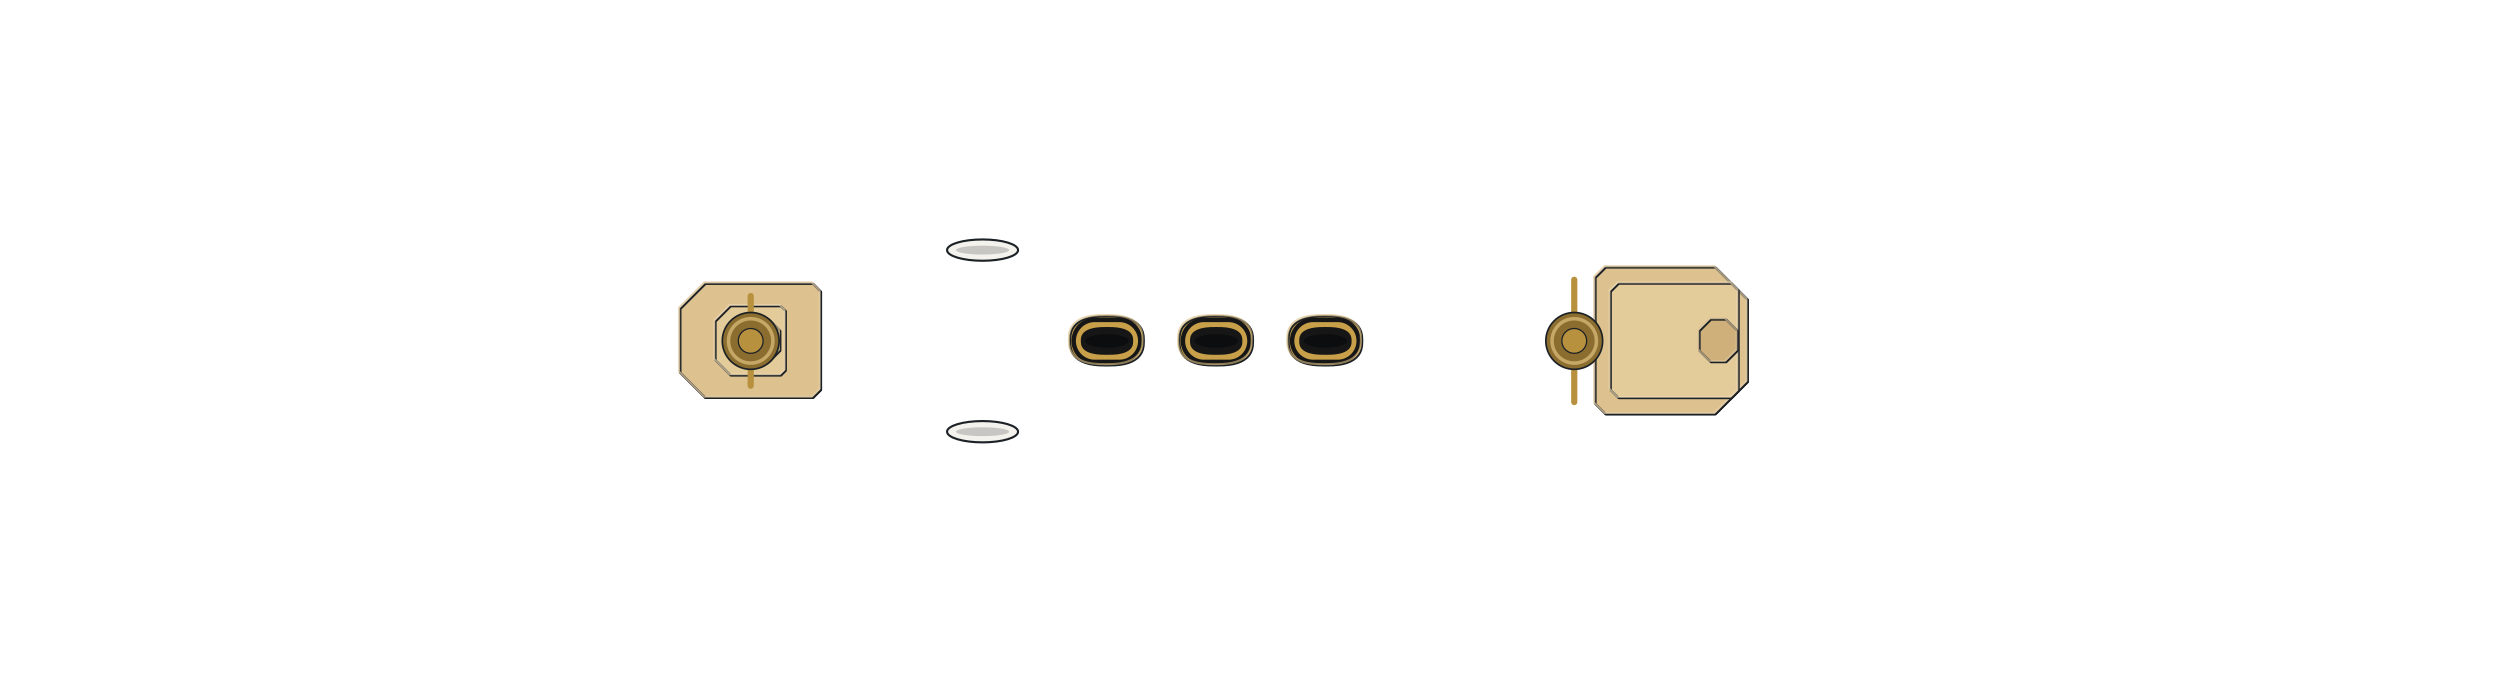
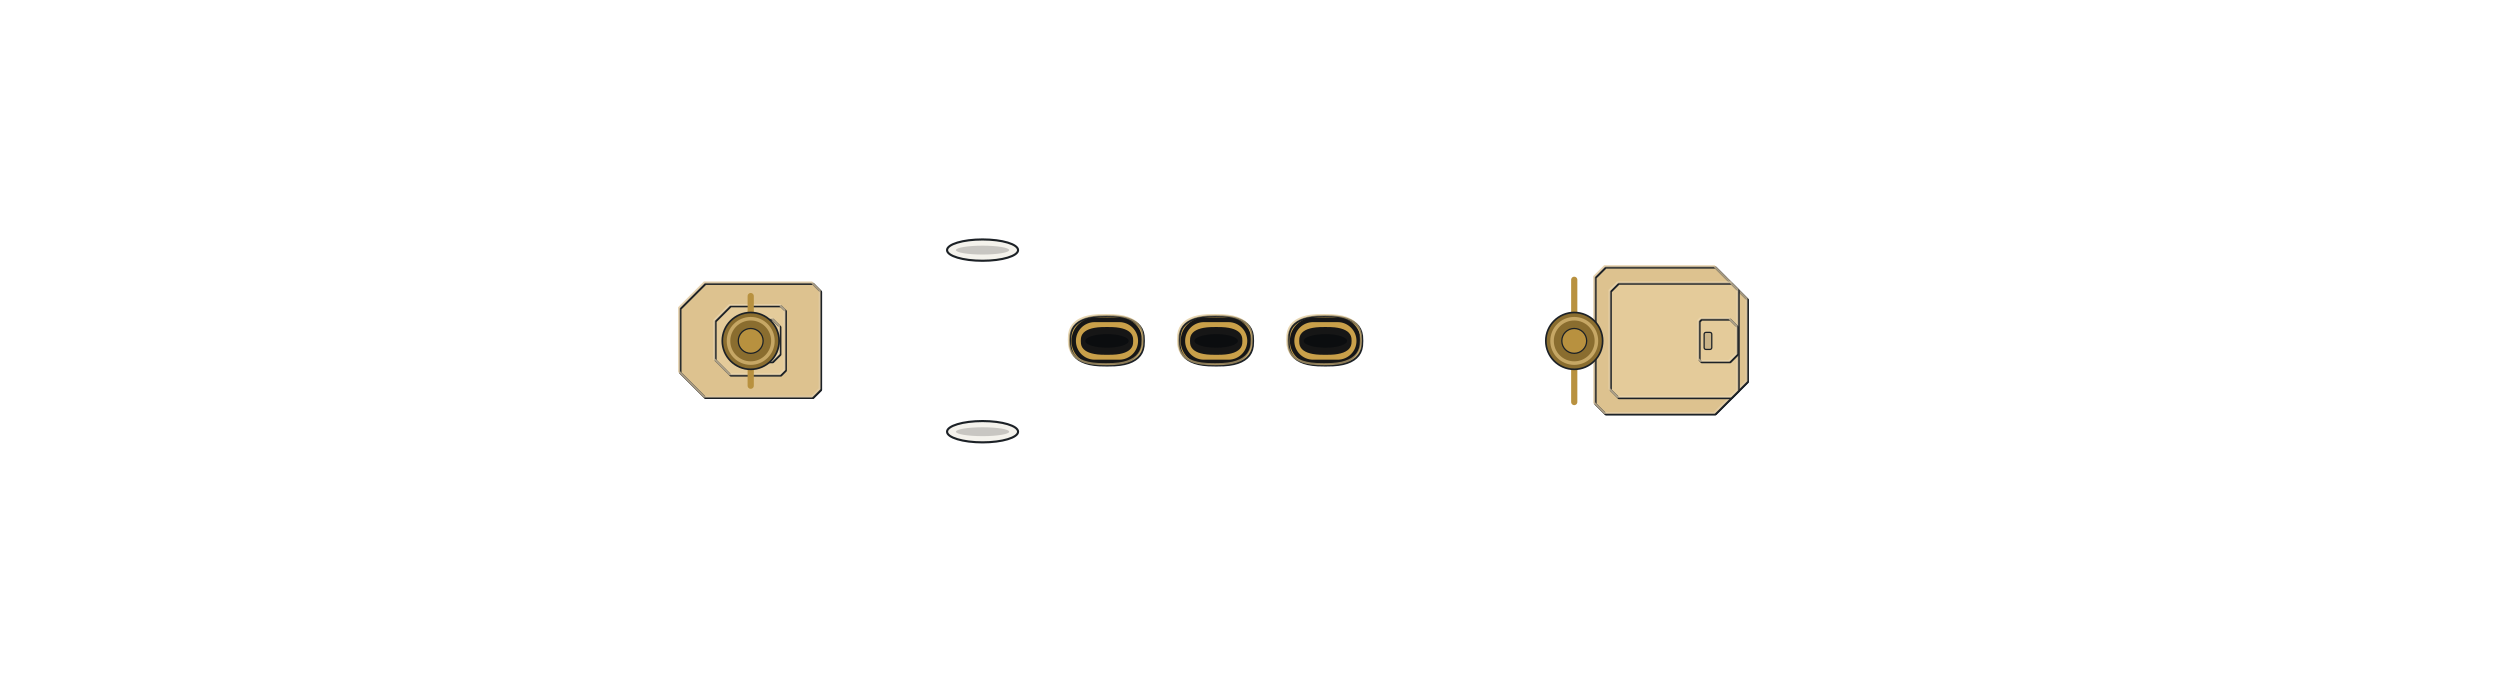
<svg xmlns="http://www.w3.org/2000/svg" width="1408" height="384" viewBox="-70.4 -19.2 140.8 38.4" shape-rendering="geometricPrecision">
  <defs>
    <clipPath id="hullclip">
      <path d="M-65.75,-5.799 L-65.745,-5.89 L-65.731,-5.981 L-65.707,-6.071 L-65.673,-6.162 L-65.63,-6.253 L-65.577,-6.343 L-65.515,-6.434 L-65.443,-6.524 L-65.362,-6.614 L-65.271,-6.703 L-65.17,-6.793 L-65.06,-6.882 L-64.941,-6.971 L-64.811,-7.06 L-64.673,-7.148 L-64.525,-7.236 L-64.368,-7.323 L-64.201,-7.41 L-64.025,-7.497 L-63.839,-7.583 L-63.645,-7.669 L-63.441,-7.754 L-63.227,-7.838 L-63.005,-7.922 L-62.773,-8.006 L-62.532,-8.088 L-62.282,-8.171 L-62.023,-8.252 L-61.755,-8.333 L-61.477,-8.413 L-61.191,-8.492 L-60.896,-8.571 L-60.592,-8.649 L-60.279,-8.726 L-59.957,-8.802 L-59.627,-8.878 L-59.288,-8.953 L-58.94,-9.026 L-58.584,-9.099 L-58.219,-9.171 L-57.845,-9.242 L-57.463,-9.312 L-57.073,-9.382 L-56.675,-9.45 L-56.268,-9.517 L-55.853,-9.583 L-55.429,-9.649 L-54.998,-9.713 L-54.559,-9.776 L-54.111,-9.838 L-53.656,-9.899 L-53.193,-9.959 L-52.722,-10.018 L-52.243,-10.075 L-51.757,-10.132 L-51.264,-10.187 L-50.762,-10.242 L-50.254,-10.295 L-49.738,-10.347 L-49.215,-10.398 L-48.684,-10.447 L-48.147,-10.496 L-47.602,-10.543 L-47.051,-10.589 L-46.492,-10.634 L-45.927,-10.677 L-45.355,-10.719 L-44.777,-10.761 L-44.192,-10.8 L-43.6,-10.839 L-43.002,-10.876 L-42.398,-10.913 L-41.788,-10.948 L-41.172,-10.981 L-40.549,-11.014 L-39.921,-11.045 L-39.287,-11.075 L-38.647,-11.104 L-38.001,-11.132 L-37.35,-11.158 L-36.694,-11.183 L-36.032,-11.207 L-35.365,-11.23 L-34.692,-11.252 L-34.015,-11.272 L-33.333,-11.292 L-32.645,-11.31 L-31.953,-11.327 L-31.257,-11.343 L-30.556,-11.358 L-29.85,-11.372 L-29.14,-11.385 L-28.426,-11.397 L-27.707,-11.407 L-26.985,-11.417 L-26.258,-11.426 L-25.528,-11.434 L-24.794,-11.442 L-24.056,-11.448 L-23.315,-11.453 L-22.571,-11.458 L-21.823,-11.462 L-21.072,-11.466 L-20.318,-11.468 L-19.561,-11.471 L-18.801,-11.472 L-18.038,-11.474 L-17.273,-11.474 L-16.505,-11.475 L-15.735,-11.475 L-14.963,-11.475 L-14.188,-11.475 L-13.411,-11.475 L-12.632,-11.475 L-11.852,-11.475 L-11.069,-11.475 L-10.286,-11.475 L-9.5,-11.475 L-8.713,-11.475 L-7.925,-11.475 L-7.136,-11.475 L-6.346,-11.475 L-5.555,-11.475 L-4.763,-11.475 L-3.97,-11.475 L-3.177,-11.475 L-2.383,-11.475 L-1.589,-11.475 L-0.794,-11.475 L-0,-11.475 L0.794,-11.475 L1.589,-11.475 L2.383,-11.475 L3.177,-11.475 L3.97,-11.475 L4.763,-11.475 L5.555,-11.475 L6.346,-11.475 L7.136,-11.475 L7.925,-11.475 L8.713,-11.475 L9.5,-11.475 L10.286,-11.475 L11.069,-11.475 L11.852,-11.475 L12.632,-11.475 L13.411,-11.475 L14.188,-11.475 L14.963,-11.474 L15.735,-11.473 L16.505,-11.471 L17.273,-11.468 L18.038,-11.465 L18.801,-11.46 L19.561,-11.453 L20.318,-11.445 L21.072,-11.435 L21.823,-11.424 L22.571,-11.41 L23.315,-11.394 L24.056,-11.375 L24.794,-11.354 L25.528,-11.33 L26.258,-11.304 L26.985,-11.274 L27.707,-11.242 L28.426,-11.206 L29.14,-11.166 L29.85,-11.124 L30.556,-11.077 L31.257,-11.028 L31.953,-10.974 L32.645,-10.916 L33.333,-10.855 L34.015,-10.79 L34.692,-10.721 L35.365,-10.647 L36.032,-10.57 L36.694,-10.489 L37.35,-10.403 L38.001,-10.313 L38.647,-10.219 L39.287,-10.121 L39.921,-10.019 L40.549,-9.913 L41.172,-9.803 L41.788,-9.688 L42.398,-9.57 L43.002,-9.448 L43.6,-9.322 L44.192,-9.192 L44.777,-9.058 L45.355,-8.921 L45.927,-8.78 L46.492,-8.636 L47.051,-8.488 L47.602,-8.338 L48.147,-8.184 L48.684,-8.027 L49.215,-7.867 L49.738,-7.705 L50.254,-7.54 L50.762,-7.373 L51.264,-7.203 L51.757,-7.032 L52.243,-6.858 L52.722,-6.683 L53.193,-6.506 L53.656,-6.328 L54.111,-6.149 L54.559,-5.969 L54.998,-5.788 L55.429,-5.606 L55.853,-5.424 L56.268,-5.242 L56.675,-5.06 L57.073,-4.878 L57.463,-4.697 L57.845,-4.516 L58.219,-4.336 L58.584,-4.157 L58.94,-3.98 L59.288,-3.804 L59.627,-3.629 L59.957,-3.457 L60.279,-3.287 L60.592,-3.119 L60.896,-2.953 L61.191,-2.79 L61.477,-2.63 L61.755,-2.474 L62.023,-2.32 L62.282,-2.17 L62.532,-2.024 L62.773,-1.882 L63.005,-1.743 L63.227,-1.609 L63.441,-1.479 L63.645,-1.354 L63.839,-1.234 L64.025,-1.118 L64.201,-1.008 L64.368,-0.902 L64.525,-0.802 L64.673,-0.707 L64.811,-0.618 L64.941,-0.534 L65.06,-0.457 L65.17,-0.385 L65.271,-0.319 L65.362,-0.259 L65.443,-0.205 L65.515,-0.157 L65.577,-0.115 L65.63,-0.08 L65.673,-0.051 L65.707,-0.029 L65.731,-0.013 L65.731,0.013 L65.707,0.029 L65.673,0.051 L65.63,0.08 L65.577,0.115 L65.515,0.157 L65.443,0.205 L65.362,0.259 L65.271,0.319 L65.17,0.385 L65.06,0.457 L64.941,0.534 L64.811,0.618 L64.673,0.707 L64.525,0.802 L64.368,0.902 L64.201,1.008 L64.025,1.118 L63.839,1.234 L63.645,1.354 L63.441,1.479 L63.227,1.609 L63.005,1.743 L62.773,1.882 L62.532,2.024 L62.282,2.17 L62.023,2.32 L61.755,2.474 L61.477,2.63 L61.191,2.79 L60.896,2.953 L60.592,3.119 L60.279,3.287 L59.957,3.457 L59.627,3.629 L59.288,3.804 L58.94,3.98 L58.584,4.157 L58.219,4.336 L57.845,4.516 L57.463,4.697 L57.073,4.878 L56.675,5.06 L56.268,5.242 L55.853,5.424 L55.429,5.606 L54.998,5.788 L54.559,5.969 L54.111,6.149 L53.656,6.328 L53.193,6.506 L52.722,6.683 L52.243,6.858 L51.757,7.032 L51.264,7.203 L50.762,7.373 L50.254,7.54 L49.738,7.705 L49.215,7.867 L48.684,8.027 L48.147,8.184 L47.602,8.338 L47.051,8.488 L46.492,8.636 L45.927,8.78 L45.355,8.921 L44.777,9.058 L44.192,9.192 L43.6,9.322 L43.002,9.448 L42.398,9.57 L41.788,9.688 L41.172,9.803 L40.549,9.913 L39.921,10.019 L39.287,10.121 L38.647,10.219 L38.001,10.313 L37.35,10.403 L36.694,10.489 L36.032,10.57 L35.365,10.647 L34.692,10.721 L34.015,10.79 L33.333,10.855 L32.645,10.916 L31.953,10.974 L31.257,11.028 L30.556,11.077 L29.85,11.124 L29.14,11.166 L28.426,11.206 L27.707,11.242 L26.985,11.274 L26.258,11.304 L25.528,11.33 L24.794,11.354 L24.056,11.375 L23.315,11.394 L22.571,11.41 L21.823,11.424 L21.072,11.435 L20.318,11.445 L19.561,11.453 L18.801,11.46 L18.038,11.465 L17.273,11.468 L16.505,11.471 L15.735,11.473 L14.963,11.474 L14.188,11.475 L13.411,11.475 L12.632,11.475 L11.852,11.475 L11.069,11.475 L10.286,11.475 L9.5,11.475 L8.713,11.475 L7.925,11.475 L7.136,11.475 L6.346,11.475 L5.555,11.475 L4.763,11.475 L3.97,11.475 L3.177,11.475 L2.383,11.475 L1.589,11.475 L0.794,11.475 L-0,11.475 L-0.794,11.475 L-1.589,11.475 L-2.383,11.475 L-3.177,11.475 L-3.97,11.475 L-4.763,11.475 L-5.555,11.475 L-6.346,11.475 L-7.136,11.475 L-7.925,11.475 L-8.713,11.475 L-9.5,11.475 L-10.286,11.475 L-11.069,11.475 L-11.852,11.475 L-12.632,11.475 L-13.411,11.475 L-14.188,11.475 L-14.963,11.475 L-15.735,11.475 L-16.505,11.475 L-17.273,11.474 L-18.038,11.474 L-18.801,11.472 L-19.561,11.471 L-20.318,11.468 L-21.072,11.466 L-21.823,11.462 L-22.571,11.458 L-23.315,11.453 L-24.056,11.448 L-24.794,11.442 L-25.528,11.434 L-26.258,11.426 L-26.985,11.417 L-27.707,11.407 L-28.426,11.397 L-29.14,11.385 L-29.85,11.372 L-30.556,11.358 L-31.257,11.343 L-31.953,11.327 L-32.645,11.31 L-33.333,11.292 L-34.015,11.272 L-34.692,11.252 L-35.365,11.23 L-36.032,11.207 L-36.694,11.183 L-37.35,11.158 L-38.001,11.132 L-38.647,11.104 L-39.287,11.075 L-39.921,11.045 L-40.549,11.014 L-41.172,10.981 L-41.788,10.948 L-42.398,10.913 L-43.002,10.876 L-43.6,10.839 L-44.192,10.8 L-44.777,10.761 L-45.355,10.719 L-45.927,10.677 L-46.492,10.634 L-47.051,10.589 L-47.602,10.543 L-48.147,10.496 L-48.684,10.447 L-49.215,10.398 L-49.738,10.347 L-50.254,10.295 L-50.762,10.242 L-51.264,10.187 L-51.757,10.132 L-52.243,10.075 L-52.722,10.018 L-53.193,9.959 L-53.656,9.899 L-54.111,9.838 L-54.559,9.776 L-54.998,9.713 L-55.429,9.649 L-55.853,9.583 L-56.268,9.517 L-56.675,9.45 L-57.073,9.382 L-57.463,9.312 L-57.845,9.242 L-58.219,9.171 L-58.584,9.099 L-58.94,9.026 L-59.288,8.953 L-59.627,8.878 L-59.957,8.802 L-60.279,8.726 L-60.592,8.649 L-60.896,8.571 L-61.191,8.492 L-61.477,8.413 L-61.755,8.333 L-62.023,8.252 L-62.282,8.171 L-62.532,8.088 L-62.773,8.006 L-63.005,7.922 L-63.227,7.838 L-63.441,7.754 L-63.645,7.669 L-63.839,7.583 L-64.025,7.497 L-64.201,7.41 L-64.368,7.323 L-64.525,7.236 L-64.673,7.148 L-64.811,7.06 L-64.941,6.971 L-65.06,6.882 L-65.17,6.793 L-65.271,6.703 L-65.362,6.614 L-65.443,6.524 L-65.515,6.434 L-65.577,6.343 L-65.63,6.253 L-65.673,6.162 L-65.707,6.071 L-65.731,5.981 L-65.745,5.89 L-65.75,5.799 Z" />
    </clipPath>
    <clipPath id="deckclip">
      <path d="M-65.75,-5.249 L-65.745,-5.34 L-65.731,-5.431 L-65.707,-5.521 L-65.673,-5.612 L-65.63,-5.703 L-65.577,-5.793 L-65.515,-5.884 L-65.443,-5.974 L-65.362,-6.064 L-65.271,-6.153 L-65.17,-6.243 L-65.06,-6.332 L-64.941,-6.421 L-64.811,-6.51 L-64.673,-6.598 L-64.525,-6.686 L-64.368,-6.773 L-64.201,-6.86 L-64.025,-6.947 L-63.839,-7.033 L-63.645,-7.119 L-63.441,-7.204 L-63.227,-7.288 L-63.005,-7.372 L-62.773,-7.456 L-62.532,-7.538 L-62.282,-7.621 L-62.023,-7.702 L-61.755,-7.783 L-61.477,-7.863 L-61.191,-7.942 L-60.896,-8.021 L-60.592,-8.099 L-60.279,-8.176 L-59.957,-8.252 L-59.627,-8.328 L-59.288,-8.403 L-58.94,-8.476 L-58.584,-8.549 L-58.219,-8.621 L-57.845,-8.692 L-57.463,-8.762 L-57.073,-8.832 L-56.675,-8.9 L-56.268,-8.967 L-55.853,-9.033 L-55.429,-9.099 L-54.998,-9.163 L-54.559,-9.226 L-54.111,-9.288 L-53.656,-9.349 L-53.193,-9.409 L-52.722,-9.468 L-52.243,-9.525 L-51.757,-9.582 L-51.264,-9.637 L-50.762,-9.692 L-50.254,-9.745 L-49.738,-9.797 L-49.215,-9.848 L-48.684,-9.897 L-48.147,-9.946 L-47.602,-9.993 L-47.051,-10.039 L-46.492,-10.084 L-45.927,-10.127 L-45.355,-10.169 L-44.777,-10.211 L-44.192,-10.25 L-43.6,-10.289 L-43.002,-10.326 L-42.398,-10.363 L-41.788,-10.398 L-41.172,-10.431 L-40.549,-10.464 L-39.921,-10.495 L-39.287,-10.525 L-38.647,-10.554 L-38.001,-10.582 L-37.35,-10.608 L-36.694,-10.633 L-36.032,-10.657 L-35.365,-10.68 L-34.692,-10.702 L-34.015,-10.722 L-33.333,-10.742 L-32.645,-10.76 L-31.953,-10.777 L-31.257,-10.793 L-30.556,-10.808 L-29.85,-10.822 L-29.14,-10.835 L-28.426,-10.847 L-27.707,-10.857 L-26.985,-10.867 L-26.258,-10.876 L-25.528,-10.884 L-24.794,-10.892 L-24.056,-10.898 L-23.315,-10.903 L-22.571,-10.908 L-21.823,-10.912 L-21.072,-10.916 L-20.318,-10.918 L-19.561,-10.921 L-18.801,-10.922 L-18.038,-10.924 L-17.273,-10.924 L-16.505,-10.925 L-15.735,-10.925 L-14.963,-10.925 L-14.188,-10.925 L-13.411,-10.925 L-12.632,-10.925 L-11.852,-10.925 L-11.069,-10.925 L-10.286,-10.925 L-9.5,-10.925 L-8.713,-10.925 L-7.925,-10.925 L-7.136,-10.925 L-6.346,-10.925 L-5.555,-10.925 L-4.763,-10.925 L-3.97,-10.925 L-3.177,-10.925 L-2.383,-10.925 L-1.589,-10.925 L-0.794,-10.925 L-0,-10.925 L0.794,-10.925 L1.589,-10.925 L2.383,-10.925 L3.177,-10.925 L3.97,-10.925 L4.763,-10.925 L5.555,-10.925 L6.346,-10.925 L7.136,-10.925 L7.925,-10.925 L8.713,-10.925 L9.5,-10.925 L10.286,-10.925 L11.069,-10.925 L11.852,-10.925 L12.632,-10.925 L13.411,-10.925 L14.188,-10.925 L14.963,-10.924 L15.735,-10.923 L16.505,-10.921 L17.273,-10.918 L18.038,-10.915 L18.801,-10.91 L19.561,-10.903 L20.318,-10.895 L21.072,-10.885 L21.823,-10.874 L22.571,-10.86 L23.315,-10.844 L24.056,-10.825 L24.794,-10.804 L25.528,-10.78 L26.258,-10.754 L26.985,-10.724 L27.707,-10.692 L28.426,-10.656 L29.14,-10.616 L29.85,-10.574 L30.556,-10.527 L31.257,-10.478 L31.953,-10.424 L32.645,-10.366 L33.333,-10.305 L34.015,-10.24 L34.692,-10.171 L35.365,-10.097 L36.032,-10.02 L36.694,-9.939 L37.35,-9.853 L38.001,-9.763 L38.647,-9.669 L39.287,-9.571 L39.921,-9.469 L40.549,-9.363 L41.172,-9.253 L41.788,-9.138 L42.398,-9.02 L43.002,-8.898 L43.6,-8.772 L44.192,-8.642 L44.777,-8.508 L45.355,-8.371 L45.927,-8.23 L46.492,-8.086 L47.051,-7.938 L47.602,-7.788 L48.147,-7.634 L48.684,-7.477 L49.215,-7.317 L49.738,-7.155 L50.254,-6.99 L50.762,-6.823 L51.264,-6.653 L51.757,-6.482 L52.243,-6.308 L52.722,-6.133 L53.193,-5.956 L53.656,-5.778 L54.111,-5.599 L54.559,-5.419 L54.998,-5.238 L55.429,-5.056 L55.853,-4.874 L56.268,-4.692 L56.675,-4.51 L57.073,-4.328 L57.463,-4.147 L57.845,-3.966 L58.219,-3.786 L58.584,-3.607 L58.94,-3.43 L59.288,-3.254 L59.627,-3.079 L59.957,-2.907 L60.279,-2.737 L60.592,-2.569 L60.896,-2.403 L61.191,-2.24 L61.477,-2.08 L61.755,-1.924 L62.023,-1.77 L62.282,-1.62 L62.532,-1.474 L62.773,-1.332 L63.005,-1.193 L63.227,-1.059 L63.441,-0.929 L63.645,-0.804 L63.839,-0.684 L64.025,-0.568 L64.201,-0.458 L64.368,-0.352 L64.525,-0.252 L64.673,-0.157 L64.811,-0.068 L64.811,0.068 L64.673,0.157 L64.525,0.252 L64.368,0.352 L64.201,0.458 L64.025,0.568 L63.839,0.684 L63.645,0.804 L63.441,0.929 L63.227,1.059 L63.005,1.193 L62.773,1.332 L62.532,1.474 L62.282,1.62 L62.023,1.77 L61.755,1.924 L61.477,2.08 L61.191,2.24 L60.896,2.403 L60.592,2.569 L60.279,2.737 L59.957,2.907 L59.627,3.079 L59.288,3.254 L58.94,3.43 L58.584,3.607 L58.219,3.786 L57.845,3.966 L57.463,4.147 L57.073,4.328 L56.675,4.51 L56.268,4.692 L55.853,4.874 L55.429,5.056 L54.998,5.238 L54.559,5.419 L54.111,5.599 L53.656,5.778 L53.193,5.956 L52.722,6.133 L52.243,6.308 L51.757,6.482 L51.264,6.653 L50.762,6.823 L50.254,6.99 L49.738,7.155 L49.215,7.317 L48.684,7.477 L48.147,7.634 L47.602,7.788 L47.051,7.938 L46.492,8.086 L45.927,8.23 L45.355,8.371 L44.777,8.508 L44.192,8.642 L43.6,8.772 L43.002,8.898 L42.398,9.02 L41.788,9.138 L41.172,9.253 L40.549,9.363 L39.921,9.469 L39.287,9.571 L38.647,9.669 L38.001,9.763 L37.35,9.853 L36.694,9.939 L36.032,10.02 L35.365,10.097 L34.692,10.171 L34.015,10.24 L33.333,10.305 L32.645,10.366 L31.953,10.424 L31.257,10.478 L30.556,10.527 L29.85,10.574 L29.14,10.616 L28.426,10.656 L27.707,10.692 L26.985,10.724 L26.258,10.754 L25.528,10.78 L24.794,10.804 L24.056,10.825 L23.315,10.844 L22.571,10.86 L21.823,10.874 L21.072,10.885 L20.318,10.895 L19.561,10.903 L18.801,10.91 L18.038,10.915 L17.273,10.918 L16.505,10.921 L15.735,10.923 L14.963,10.924 L14.188,10.925 L13.411,10.925 L12.632,10.925 L11.852,10.925 L11.069,10.925 L10.286,10.925 L9.5,10.925 L8.713,10.925 L7.925,10.925 L7.136,10.925 L6.346,10.925 L5.555,10.925 L4.763,10.925 L3.97,10.925 L3.177,10.925 L2.383,10.925 L1.589,10.925 L0.794,10.925 L-0,10.925 L-0.794,10.925 L-1.589,10.925 L-2.383,10.925 L-3.177,10.925 L-3.97,10.925 L-4.763,10.925 L-5.555,10.925 L-6.346,10.925 L-7.136,10.925 L-7.925,10.925 L-8.713,10.925 L-9.5,10.925 L-10.286,10.925 L-11.069,10.925 L-11.852,10.925 L-12.632,10.925 L-13.411,10.925 L-14.188,10.925 L-14.963,10.925 L-15.735,10.925 L-16.505,10.925 L-17.273,10.924 L-18.038,10.924 L-18.801,10.922 L-19.561,10.921 L-20.318,10.918 L-21.072,10.916 L-21.823,10.912 L-22.571,10.908 L-23.315,10.903 L-24.056,10.898 L-24.794,10.892 L-25.528,10.884 L-26.258,10.876 L-26.985,10.867 L-27.707,10.857 L-28.426,10.847 L-29.14,10.835 L-29.85,10.822 L-30.556,10.808 L-31.257,10.793 L-31.953,10.777 L-32.645,10.76 L-33.333,10.742 L-34.015,10.722 L-34.692,10.702 L-35.365,10.68 L-36.032,10.657 L-36.694,10.633 L-37.35,10.608 L-38.001,10.582 L-38.647,10.554 L-39.287,10.525 L-39.921,10.495 L-40.549,10.464 L-41.172,10.431 L-41.788,10.398 L-42.398,10.363 L-43.002,10.326 L-43.6,10.289 L-44.192,10.25 L-44.777,10.211 L-45.355,10.169 L-45.927,10.127 L-46.492,10.084 L-47.051,10.039 L-47.602,9.993 L-48.147,9.946 L-48.684,9.897 L-49.215,9.848 L-49.738,9.797 L-50.254,9.745 L-50.762,9.692 L-51.264,9.637 L-51.757,9.582 L-52.243,9.525 L-52.722,9.468 L-53.193,9.409 L-53.656,9.349 L-54.111,9.288 L-54.559,9.226 L-54.998,9.163 L-55.429,9.099 L-55.853,9.033 L-56.268,8.967 L-56.675,8.9 L-57.073,8.832 L-57.463,8.762 L-57.845,8.692 L-58.219,8.621 L-58.584,8.549 L-58.94,8.476 L-59.288,8.403 L-59.627,8.328 L-59.957,8.252 L-60.279,8.176 L-60.592,8.099 L-60.896,8.021 L-61.191,7.942 L-61.477,7.863 L-61.755,7.783 L-62.023,7.702 L-62.282,7.621 L-62.532,7.538 L-62.773,7.456 L-63.005,7.372 L-63.227,7.288 L-63.441,7.204 L-63.645,7.119 L-63.839,7.033 L-64.025,6.947 L-64.201,6.86 L-64.368,6.773 L-64.525,6.686 L-64.673,6.598 L-64.811,6.51 L-64.941,6.421 L-65.06,6.332 L-65.17,6.243 L-65.271,6.153 L-65.362,6.064 L-65.443,5.974 L-65.515,5.884 L-65.577,5.793 L-65.63,5.703 L-65.673,5.612 L-65.707,5.521 L-65.731,5.431 L-65.745,5.34 L-65.75,5.249 Z" />
    </clipPath>
  </defs>
  <path d="M28.036,2.313 L26.218,4.131 L20.039,4.131 L19.461,3.553 L19.461,-3.553 L20.039,-4.131 L26.218,-4.131 L28.036,-2.313 Z" fill="#d6b984" stroke="#1c2126" stroke-width="0.12" stroke-linejoin="round" />
  <path d="M28.036,2.313 L26.218,4.131 L20.039,4.131 L19.461,3.553 L19.461,-3.553 L20.039,-4.131 L26.218,-4.131 L28.036,-2.313 Z" fill="none" stroke="#e0caa3" stroke-width="0.108" transform="translate(-0.072,-0.072)" stroke-opacity="0.7" />
  <path d="M28.036,2.313 L26.218,4.131 L20.039,4.131 L19.461,3.553 L19.461,-3.553 L20.039,-4.131 L26.218,-4.131 L28.036,-2.313 Z" fill="#ddc28f" stroke="#1c2126" stroke-width="0.12" stroke-linejoin="round" />
  <path d="M28.036,2.313 L26.218,4.131 L20.039,4.131 L19.461,3.553 L19.461,-3.553 L20.039,-4.131 L26.218,-4.131 L28.036,-2.313 Z" fill="none" stroke="#e6d1ab" stroke-width="0.108" transform="translate(-0.072,-0.072)" stroke-opacity="0.7" />
  <path d="M27.127,3.222 L20.77,3.222 L20.319,2.771 L20.319,-2.771 L20.77,-3.222 L27.127,-3.222 L27.522,-2.827 L27.522,2.827 Z" fill="#e4cb9a" stroke="#1c2126" stroke-width="0.12" stroke-linejoin="round" />
  <path d="M27.127,3.222 L20.77,3.222 L20.319,2.771 L20.319,-2.771 L20.77,-3.222 L27.127,-3.222 L27.522,-2.827 L27.522,2.827 Z" fill="none" stroke="#ebd8b3" stroke-width="0.108" transform="translate(-0.072,-0.072)" stroke-opacity="0.7" />
  <path d="M-24.161,2.763 L-24.611,3.213 L-30.665,3.213 L-32.079,1.799 L-32.079,-1.799 L-30.665,-3.213 L-24.611,-3.213 L-24.161,-2.763 Z" fill="#d6b984" stroke="#1c2126" stroke-width="0.12" stroke-linejoin="round" />
  <path d="M-24.161,2.763 L-24.611,3.213 L-30.665,3.213 L-32.079,1.799 L-32.079,-1.799 L-30.665,-3.213 L-24.611,-3.213 L-24.161,-2.763 Z" fill="none" stroke="#e0caa3" stroke-width="0.108" transform="translate(-0.072,-0.072)" stroke-opacity="0.7" />
  <path d="M-24.611,3.213 L-30.665,3.213 L-32.079,1.799 L-32.079,-1.799 L-30.665,-3.213 L-24.611,-3.213 L-24.161,-2.763 L-24.161,2.763 Z" fill="#ddc28f" stroke="#1c2126" stroke-width="0.12" stroke-linejoin="round" />
  <path d="M-24.611,3.213 L-30.665,3.213 L-32.079,1.799 L-32.079,-1.799 L-30.665,-3.213 L-24.611,-3.213 L-24.161,-2.763 L-24.161,2.763 Z" fill="none" stroke="#e6d1ab" stroke-width="0.108" transform="translate(-0.072,-0.072)" stroke-opacity="0.7" />
  <path d="M-26.141,1.678 L-26.414,1.951 L-29.241,1.951 L-30.1,1.092 L-30.1,-1.092 L-29.241,-1.951 L-26.414,-1.951 L-26.141,-1.678 Z" fill="#e4cb9a" stroke="#1c2126" stroke-width="0.12" stroke-linejoin="round" />
  <path d="M-26.141,1.678 L-26.414,1.951 L-29.241,1.951 L-30.1,1.092 L-30.1,-1.092 L-29.241,-1.951 L-26.414,-1.951 L-26.141,-1.678 Z" fill="none" stroke="#ebd8b3" stroke-width="0.108" transform="translate(-0.072,-0.072)" stroke-opacity="0.7" />
-   <path d="M27.469,-0.555 L27.469,0.555 L26.824,1.2 L25.964,1.2 L25.319,0.555 L25.319,-0.555 L25.964,-1.2 L26.824,-1.2 Z" fill="#cfb07a" stroke="#1c2126" stroke-width="0.12" stroke-linejoin="round" />
-   <path d="M27.469,-0.555 L27.469,0.555 L26.824,1.2 L25.964,1.2 L25.319,0.555 L25.319,-0.555 L25.964,-1.2 L26.824,-1.2 Z" fill="none" stroke="#dbc49b" stroke-width="0.108" transform="translate(-0.072,-0.072)" stroke-opacity="0.7" />
-   <path d="M-26.45,-0.555 L-26.45,0.555 L-27.095,1.2 L-27.955,1.2 L-28.6,0.555 L-28.6,-0.555 L-27.955,-1.2 L-27.095,-1.2 Z" fill="#cfb07a" stroke="#1c2126" stroke-width="0.12" stroke-linejoin="round" />
-   <path d="M-26.45,-0.555 L-26.45,0.555 L-27.095,1.2 L-27.955,1.2 L-28.6,0.555 L-28.6,-0.555 L-27.955,-1.2 L-27.095,-1.2 Z" fill="none" stroke="#dbc49b" stroke-width="0.108" transform="translate(-0.072,-0.072)" stroke-opacity="0.7" />
+   <path d="M27.469,-0.78 L27.469,0.78 L27.049,1.2 L25.439,1.2 L25.319,1.08 L25.319,-1.08 L25.439,-1.2 L27.049,-1.2 Z" fill="#e4cb9a" stroke="#1c2126" stroke-width="0.12" stroke-linejoin="round" />
+   <path d="M25.677,-0.48 L25.907,-0.48 A0.1,0.1 0 0 1 26.007,-0.38 L26.007,0.38 A0.1,0.1 0 0 1 25.907,0.48 L25.677,0.48 A0.1,0.1 0 0 1 25.577,0.38 L25.577,-0.38 A0.1,0.1 0 0 1 25.677,-0.48 Z" fill="#c9b388" stroke="#1c2126" stroke-width="0.072" stroke-linejoin="round" />
+   <path d="M27.469,-0.78 L27.469,0.78 L27.049,1.2 L25.439,1.2 L25.319,1.08 L25.319,-1.08 L25.439,-1.2 L27.049,-1.2 Z" fill="none" stroke="#ebd8b3" stroke-width="0.108" transform="translate(-0.072,-0.072)" stroke-opacity="0.7" />
+   <path d="M-26.45,-0.78 L-26.45,0.78 L-26.87,1.2 L-28.48,1.2 L-28.6,1.08 L-28.6,-1.08 L-28.48,-1.2 L-26.87,-1.2 Z" fill="#e4cb9a" stroke="#1c2126" stroke-width="0.12" stroke-linejoin="round" />
+   <path d="M-28.242,-0.48 L-28.012,-0.48 A0.1,0.1 0 0 1 -27.912,-0.38 L-27.912,0.38 A0.1,0.1 0 0 1 -28.012,0.48 L-28.242,0.48 A0.1,0.1 0 0 1 -28.342,0.38 L-28.342,-0.38 A0.1,0.1 0 0 1 -28.242,-0.48 Z" fill="#c9b388" stroke="#1c2126" stroke-width="0.072" stroke-linejoin="round" />
+   <path d="M-26.45,-0.78 L-26.45,0.78 L-26.87,1.2 L-28.48,1.2 L-28.6,1.08 L-28.6,-1.08 L-28.48,-1.2 L-26.87,-1.2 Z" fill="none" stroke="#ebd8b3" stroke-width="0.108" transform="translate(-0.072,-0.072)" stroke-opacity="0.7" />
  <ellipse cx="-15.062" cy="5.114" rx="2" ry="0.6" fill="#f4f2ec" stroke="#1c2126" stroke-width="0.12" stroke-linejoin="round" />
  <ellipse cx="-15.062" cy="5.114" rx="1.5" ry="0.25" fill="#c8c6c2" />
  <ellipse cx="-15.062" cy="-5.114" rx="2" ry="0.6" fill="#f4f2ec" stroke="#1c2126" stroke-width="0.12" stroke-linejoin="round" />
  <ellipse cx="-15.062" cy="-5.114" rx="1.5" ry="0.25" fill="#c8c6c2" />
  <path d="M6.322,0 L6.308,0.289 L6.267,0.489 L6.199,0.661 L6.104,0.812 L5.983,0.944 L5.836,1.06 L5.663,1.158 L5.464,1.239 L5.238,1.302 L4.98,1.347 L4.68,1.374 L4.246,1.383 L3.813,1.374 L3.513,1.347 L3.255,1.302 L3.029,1.239 L2.83,1.158 L2.657,1.06 L2.51,0.944 L2.388,0.812 L2.294,0.661 L2.226,0.489 L2.185,0.289 L2.171,0 L2.185,-0.289 L2.226,-0.489 L2.294,-0.661 L2.388,-0.812 L2.51,-0.944 L2.657,-1.06 L2.83,-1.158 L3.029,-1.239 L3.255,-1.302 L3.513,-1.347 L3.813,-1.374 L4.246,-1.383 L4.68,-1.374 L4.98,-1.347 L5.238,-1.302 L5.464,-1.239 L5.663,-1.158 L5.836,-1.06 L5.983,-0.944 L6.104,-0.812 L6.199,-0.661 L6.267,-0.489 L6.308,-0.289 Z" fill="#c9a04a" stroke="#1c2126" stroke-width="0.12" stroke-linejoin="round" />
  <path d="M5.722,0 L5.712,0.164 L5.683,0.277 L5.634,0.374 L5.567,0.46 L5.481,0.535 L5.376,0.6 L5.253,0.656 L5.112,0.701 L4.951,0.737 L4.768,0.763 L4.554,0.778 L4.246,0.783 L3.938,0.778 L3.725,0.763 L3.542,0.737 L3.381,0.701 L3.239,0.656 L3.116,0.6 L3.012,0.535 L2.926,0.46 L2.858,0.374 L2.81,0.277 L2.781,0.164 L2.771,0 L2.781,-0.164 L2.81,-0.277 L2.858,-0.374 L2.926,-0.46 L3.012,-0.535 L3.116,-0.6 L3.239,-0.656 L3.381,-0.701 L3.542,-0.737 L3.725,-0.763 L3.938,-0.778 L4.246,-0.783 L4.554,-0.778 L4.768,-0.763 L4.951,-0.737 L5.112,-0.701 L5.253,-0.656 L5.376,-0.6 L5.481,-0.535 L5.567,-0.46 L5.634,-0.374 L5.683,-0.277 L5.712,-0.164 Z" fill="#161616" />
  <path d="M3.555,-1.183 L4.938,-1.183 A1.183,1.183 0 0 1 6.122,0 L6.122,0 A1.183,1.183 0 0 1 4.938,1.183 L3.555,1.183 A1.183,1.183 0 0 1 2.371,0 L2.371,0 A1.183,1.183 0 0 1 3.555,-1.183 Z" fill="none" stroke="#161616" stroke-width="0.25" />
  <ellipse cx="4.246" cy="0" rx="1.225" ry="0.383" fill="#0b0d0f" />
  <path d="M6.322,0 L6.308,0.289 L6.267,0.489 L6.199,0.661 L6.104,0.812 L5.983,0.944 L5.836,1.06 L5.663,1.158 L5.464,1.239 L5.238,1.302 L4.98,1.347 L4.68,1.374 L4.246,1.383 L3.813,1.374 L3.513,1.347 L3.255,1.302 L3.029,1.239 L2.83,1.158 L2.657,1.06 L2.51,0.944 L2.388,0.812 L2.294,0.661 L2.226,0.489 L2.185,0.289 L2.171,0 L2.185,-0.289 L2.226,-0.489 L2.294,-0.661 L2.388,-0.812 L2.51,-0.944 L2.657,-1.06 L2.83,-1.158 L3.029,-1.239 L3.255,-1.302 L3.513,-1.347 L3.813,-1.374 L4.246,-1.383 L4.68,-1.374 L4.98,-1.347 L5.238,-1.302 L5.464,-1.239 L5.663,-1.158 L5.836,-1.06 L5.983,-0.944 L6.104,-0.812 L6.199,-0.661 L6.267,-0.489 L6.308,-0.289 Z" fill="none" stroke="#d9bc80" stroke-width="0.12" transform="translate(-0.072,-0.072)" stroke-opacity="0.6" />
  <path d="M0.171,0 L0.157,0.289 L0.116,0.489 L0.048,0.661 L-0.046,0.812 L-0.167,0.944 L-0.315,1.06 L-0.487,1.158 L-0.687,1.239 L-0.913,1.302 L-1.17,1.347 L-1.471,1.374 L-1.904,1.383 L-2.337,1.374 L-2.638,1.347 L-2.895,1.302 L-3.122,1.239 L-3.321,1.158 L-3.494,1.06 L-3.641,0.944 L-3.762,0.812 L-3.857,0.661 L-3.925,0.489 L-3.966,0.289 L-3.979,0 L-3.966,-0.289 L-3.925,-0.489 L-3.857,-0.661 L-3.762,-0.812 L-3.641,-0.944 L-3.494,-1.06 L-3.321,-1.158 L-3.122,-1.239 L-2.895,-1.302 L-2.638,-1.347 L-2.337,-1.374 L-1.904,-1.383 L-1.471,-1.374 L-1.17,-1.347 L-0.913,-1.302 L-0.687,-1.239 L-0.487,-1.158 L-0.315,-1.06 L-0.167,-0.944 L-0.046,-0.812 L0.048,-0.661 L0.116,-0.489 L0.157,-0.289 Z" fill="#c9a04a" stroke="#1c2126" stroke-width="0.12" stroke-linejoin="round" />
  <path d="M-0.429,0 L-0.439,0.164 L-0.468,0.277 L-0.516,0.374 L-0.583,0.46 L-0.67,0.535 L-0.774,0.6 L-0.897,0.656 L-1.039,0.701 L-1.199,0.737 L-1.383,0.763 L-1.596,0.778 L-1.904,0.783 L-2.212,0.778 L-2.426,0.763 L-2.609,0.737 L-2.77,0.701 L-2.911,0.656 L-3.034,0.6 L-3.139,0.535 L-3.225,0.46 L-3.292,0.374 L-3.341,0.277 L-3.37,0.164 L-3.379,0 L-3.37,-0.164 L-3.341,-0.277 L-3.292,-0.374 L-3.225,-0.46 L-3.139,-0.535 L-3.034,-0.6 L-2.911,-0.656 L-2.77,-0.701 L-2.609,-0.737 L-2.426,-0.763 L-2.212,-0.778 L-1.904,-0.783 L-1.596,-0.778 L-1.383,-0.763 L-1.199,-0.737 L-1.039,-0.701 L-0.897,-0.656 L-0.774,-0.6 L-0.67,-0.535 L-0.583,-0.46 L-0.516,-0.374 L-0.468,-0.277 L-0.439,-0.164 Z" fill="#161616" />
  <path d="M-2.596,-1.183 L-1.212,-1.183 A1.183,1.183 0 0 1 -0.029,0 L-0.029,0 A1.183,1.183 0 0 1 -1.212,1.183 L-2.596,1.183 A1.183,1.183 0 0 1 -3.779,0 L-3.779,0 A1.183,1.183 0 0 1 -2.596,-1.183 Z" fill="none" stroke="#161616" stroke-width="0.25" />
  <ellipse cx="-1.904" cy="0" rx="1.225" ry="0.383" fill="#0b0d0f" />
  <path d="M0.171,0 L0.157,0.289 L0.116,0.489 L0.048,0.661 L-0.046,0.812 L-0.167,0.944 L-0.315,1.06 L-0.487,1.158 L-0.687,1.239 L-0.913,1.302 L-1.17,1.347 L-1.471,1.374 L-1.904,1.383 L-2.337,1.374 L-2.638,1.347 L-2.895,1.302 L-3.122,1.239 L-3.321,1.158 L-3.494,1.06 L-3.641,0.944 L-3.762,0.812 L-3.857,0.661 L-3.925,0.489 L-3.966,0.289 L-3.979,0 L-3.966,-0.289 L-3.925,-0.489 L-3.857,-0.661 L-3.762,-0.812 L-3.641,-0.944 L-3.494,-1.06 L-3.321,-1.158 L-3.122,-1.239 L-2.895,-1.302 L-2.638,-1.347 L-2.337,-1.374 L-1.904,-1.383 L-1.471,-1.374 L-1.17,-1.347 L-0.913,-1.302 L-0.687,-1.239 L-0.487,-1.158 L-0.315,-1.06 L-0.167,-0.944 L-0.046,-0.812 L0.048,-0.661 L0.116,-0.489 L0.157,-0.289 Z" fill="none" stroke="#d9bc80" stroke-width="0.12" transform="translate(-0.072,-0.072)" stroke-opacity="0.6" />
  <path d="M-5.979,0 L-5.993,0.289 L-6.034,0.489 L-6.102,0.661 L-6.197,0.812 L-6.318,0.944 L-6.465,1.06 L-6.638,1.158 L-6.837,1.239 L-7.063,1.302 L-7.321,1.347 L-7.621,1.374 L-8.055,1.383 L-8.488,1.374 L-8.788,1.347 L-9.046,1.302 L-9.272,1.239 L-9.471,1.158 L-9.644,1.06 L-9.791,0.944 L-9.912,0.812 L-10.007,0.661 L-10.075,0.489 L-10.116,0.289 L-10.13,0 L-10.116,-0.289 L-10.075,-0.489 L-10.007,-0.661 L-9.912,-0.812 L-9.791,-0.944 L-9.644,-1.06 L-9.471,-1.158 L-9.272,-1.239 L-9.046,-1.302 L-8.788,-1.347 L-8.488,-1.374 L-8.055,-1.383 L-7.621,-1.374 L-7.321,-1.347 L-7.063,-1.302 L-6.837,-1.239 L-6.638,-1.158 L-6.465,-1.06 L-6.318,-0.944 L-6.197,-0.812 L-6.102,-0.661 L-6.034,-0.489 L-5.993,-0.289 Z" fill="#c9a04a" stroke="#1c2126" stroke-width="0.12" stroke-linejoin="round" />
  <path d="M-6.579,0 L-6.589,0.164 L-6.618,0.277 L-6.667,0.374 L-6.734,0.46 L-6.82,0.535 L-6.925,0.6 L-7.048,0.656 L-7.189,0.701 L-7.35,0.737 L-7.533,0.763 L-7.747,0.778 L-8.055,0.783 L-8.363,0.778 L-8.576,0.763 L-8.759,0.737 L-8.92,0.701 L-9.062,0.656 L-9.185,0.6 L-9.289,0.535 L-9.375,0.46 L-9.443,0.374 L-9.491,0.277 L-9.52,0.164 L-9.53,0 L-9.52,-0.164 L-9.491,-0.277 L-9.443,-0.374 L-9.375,-0.46 L-9.289,-0.535 L-9.185,-0.6 L-9.062,-0.656 L-8.92,-0.701 L-8.759,-0.737 L-8.576,-0.763 L-8.363,-0.778 L-8.055,-0.783 L-7.747,-0.778 L-7.533,-0.763 L-7.35,-0.737 L-7.189,-0.701 L-7.048,-0.656 L-6.925,-0.6 L-6.82,-0.535 L-6.734,-0.46 L-6.667,-0.374 L-6.618,-0.277 L-6.589,-0.164 Z" fill="#161616" />
  <path d="M-8.746,-1.183 L-7.363,-1.183 A1.183,1.183 0 0 1 -6.179,0 L-6.179,0 A1.183,1.183 0 0 1 -7.363,1.183 L-8.746,1.183 A1.183,1.183 0 0 1 -9.93,0 L-9.93,0 A1.183,1.183 0 0 1 -8.746,-1.183 Z" fill="none" stroke="#161616" stroke-width="0.25" />
  <ellipse cx="-8.055" cy="0" rx="1.225" ry="0.383" fill="#0b0d0f" />
  <path d="M-5.979,0 L-5.993,0.289 L-6.034,0.489 L-6.102,0.661 L-6.197,0.812 L-6.318,0.944 L-6.465,1.06 L-6.638,1.158 L-6.837,1.239 L-7.063,1.302 L-7.321,1.347 L-7.621,1.374 L-8.055,1.383 L-8.488,1.374 L-8.788,1.347 L-9.046,1.302 L-9.272,1.239 L-9.471,1.158 L-9.644,1.06 L-9.791,0.944 L-9.912,0.812 L-10.007,0.661 L-10.075,0.489 L-10.116,0.289 L-10.13,0 L-10.116,-0.289 L-10.075,-0.489 L-10.007,-0.661 L-9.912,-0.812 L-9.791,-0.944 L-9.644,-1.06 L-9.471,-1.158 L-9.272,-1.239 L-9.046,-1.302 L-8.788,-1.347 L-8.488,-1.374 L-8.055,-1.383 L-7.621,-1.374 L-7.321,-1.347 L-7.063,-1.302 L-6.837,-1.239 L-6.638,-1.158 L-6.465,-1.06 L-6.318,-0.944 L-6.197,-0.812 L-6.102,-0.661 L-6.034,-0.489 L-5.993,-0.289 Z" fill="none" stroke="#d9bc80" stroke-width="0.12" transform="translate(-0.072,-0.072)" stroke-opacity="0.6" />
  <line x1="18.261" y1="-3.442" x2="18.261" y2="3.442" stroke="#b8913f" stroke-width="0.35" stroke-linecap="round" />
  <circle cx="18.261" cy="0" r="1.6" fill="#8a6d2f" stroke="#1c2126" stroke-width="0.096" stroke-linejoin="round" />
  <circle cx="18.261" cy="0" r="1.25" fill="none" stroke="#c6a765" stroke-width="0.2" />
  <circle cx="18.261" cy="0" r="0.7" fill="#b8913f" stroke="#1c2126" stroke-width="0.072" stroke-linejoin="round" />
  <line x1="-28.12" y1="-2.524" x2="-28.12" y2="2.524" stroke="#b8913f" stroke-width="0.35" stroke-linecap="round" />
  <circle cx="-28.12" cy="0" r="1.6" fill="#8a6d2f" stroke="#1c2126" stroke-width="0.096" stroke-linejoin="round" />
  <circle cx="-28.12" cy="0" r="1.25" fill="none" stroke="#c6a765" stroke-width="0.2" />
  <circle cx="-28.12" cy="0" r="0.7" fill="#b8913f" stroke="#1c2126" stroke-width="0.072" stroke-linejoin="round" />
</svg>
